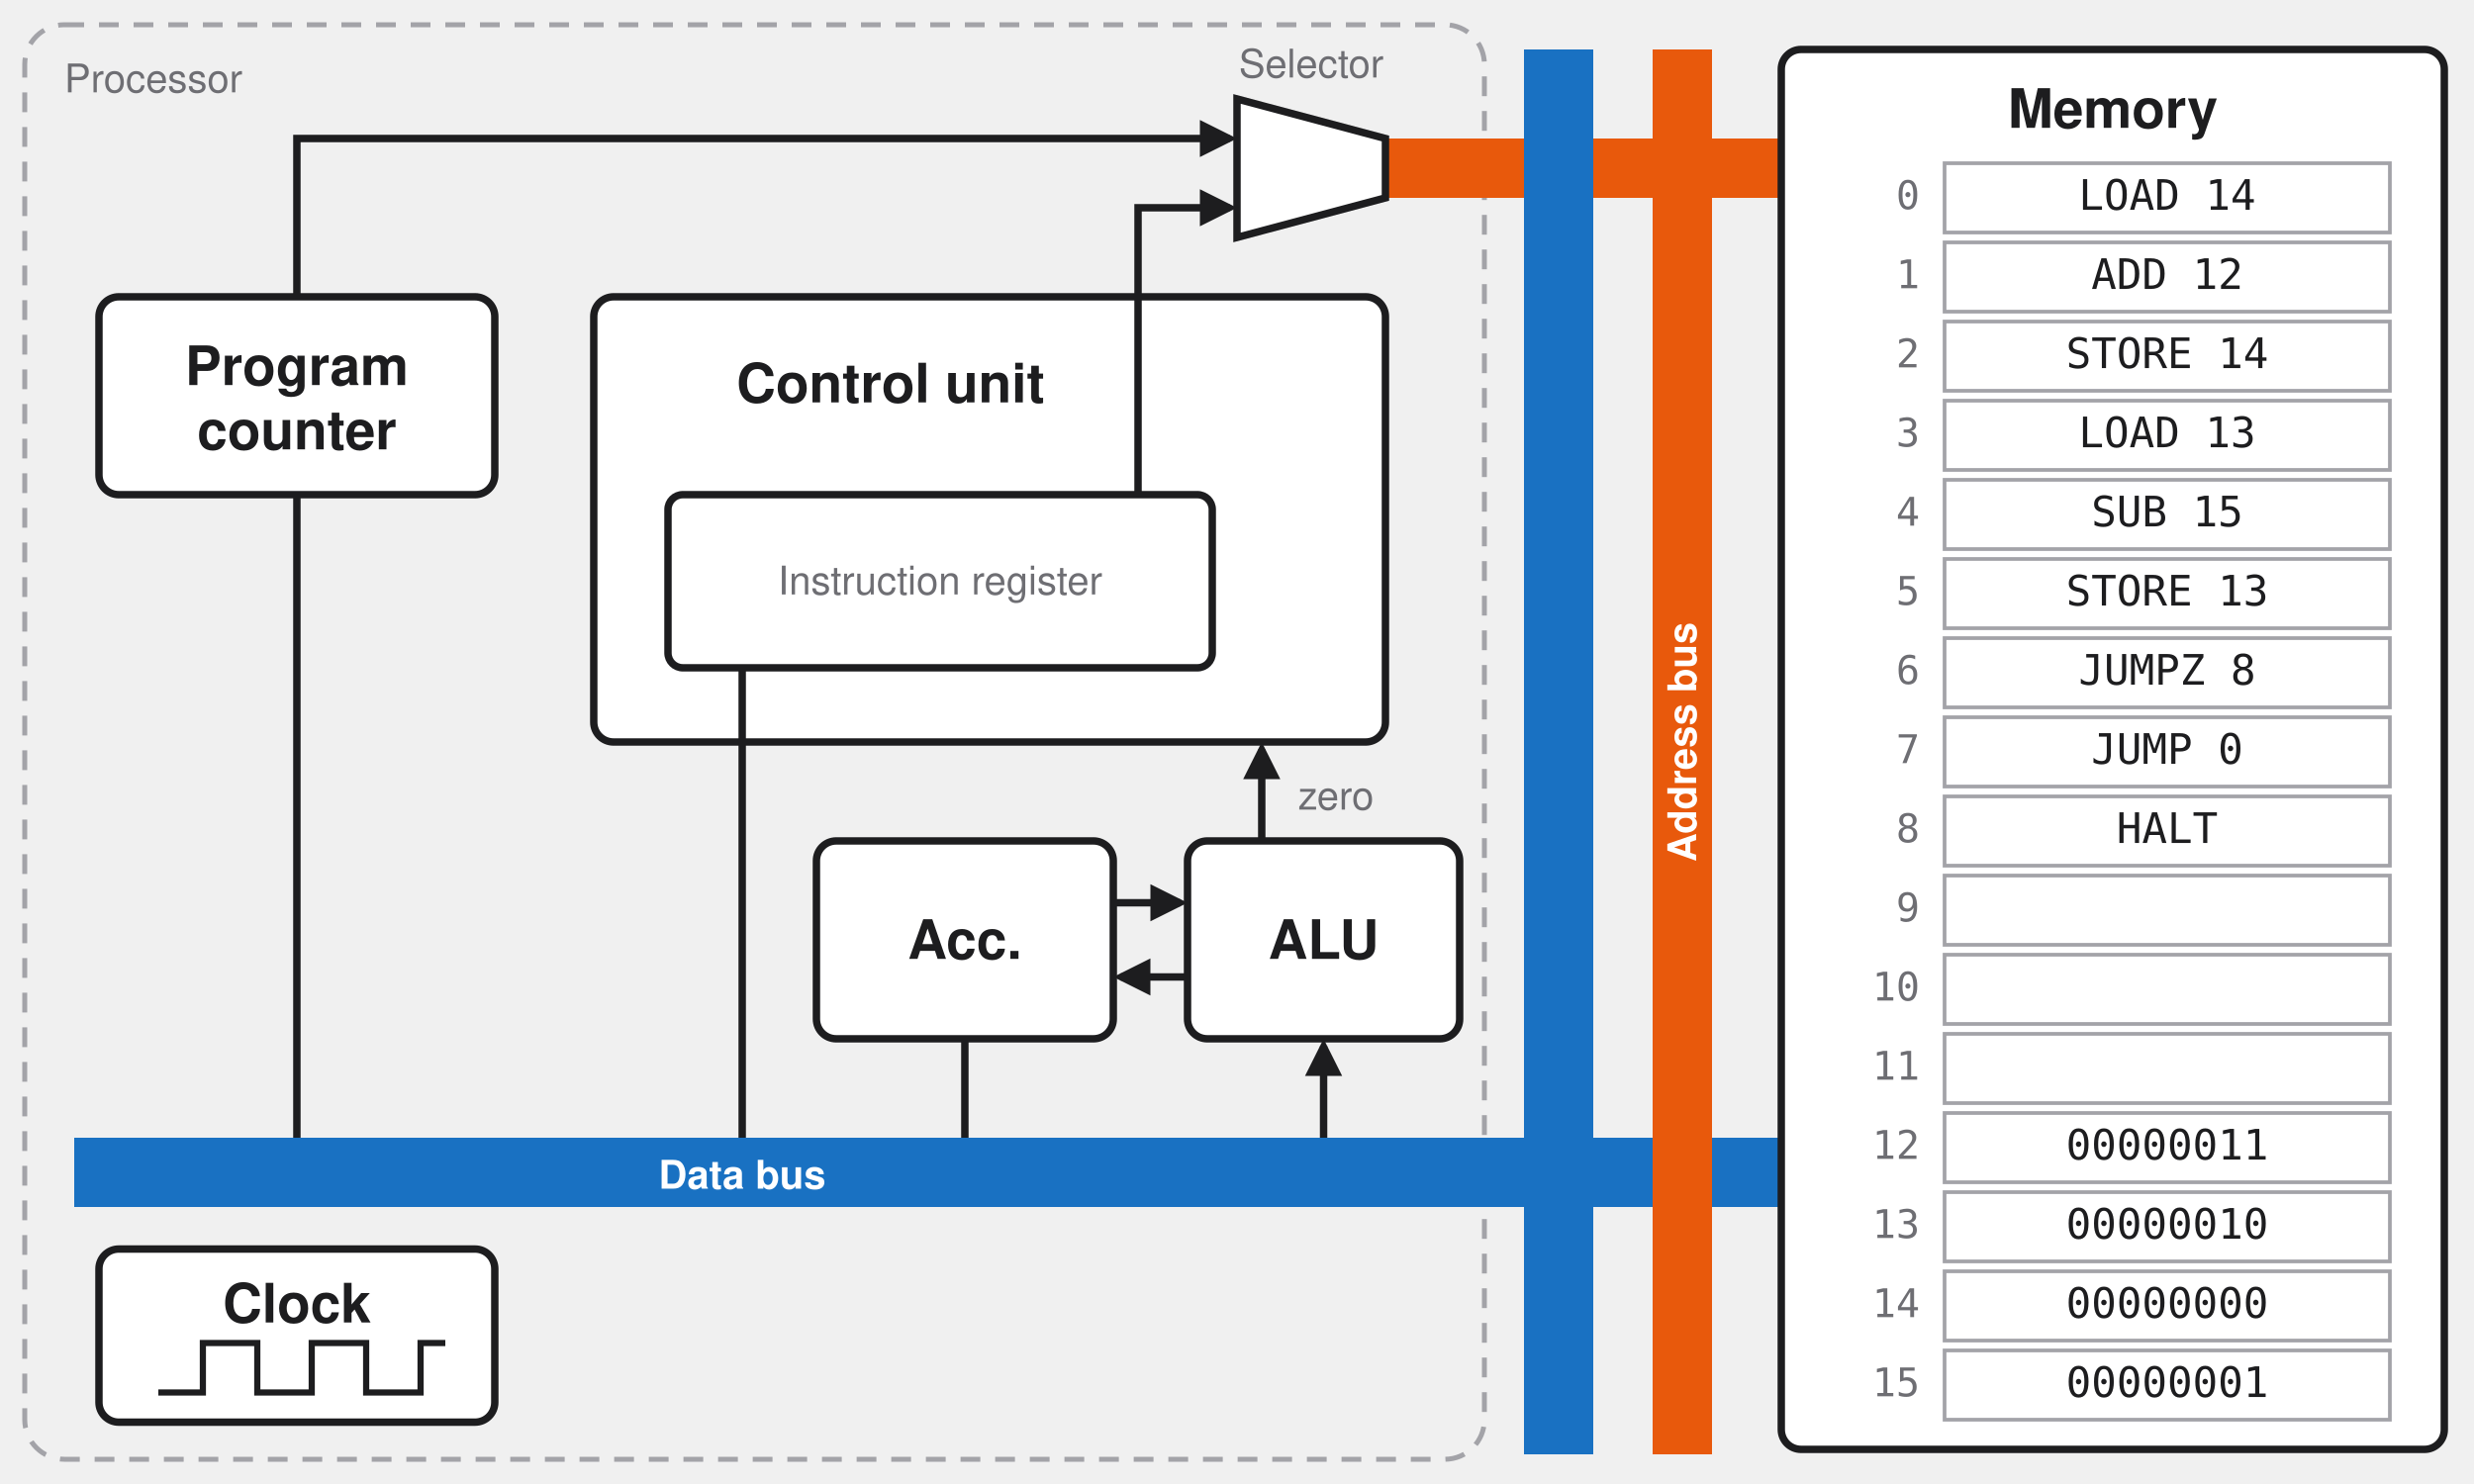
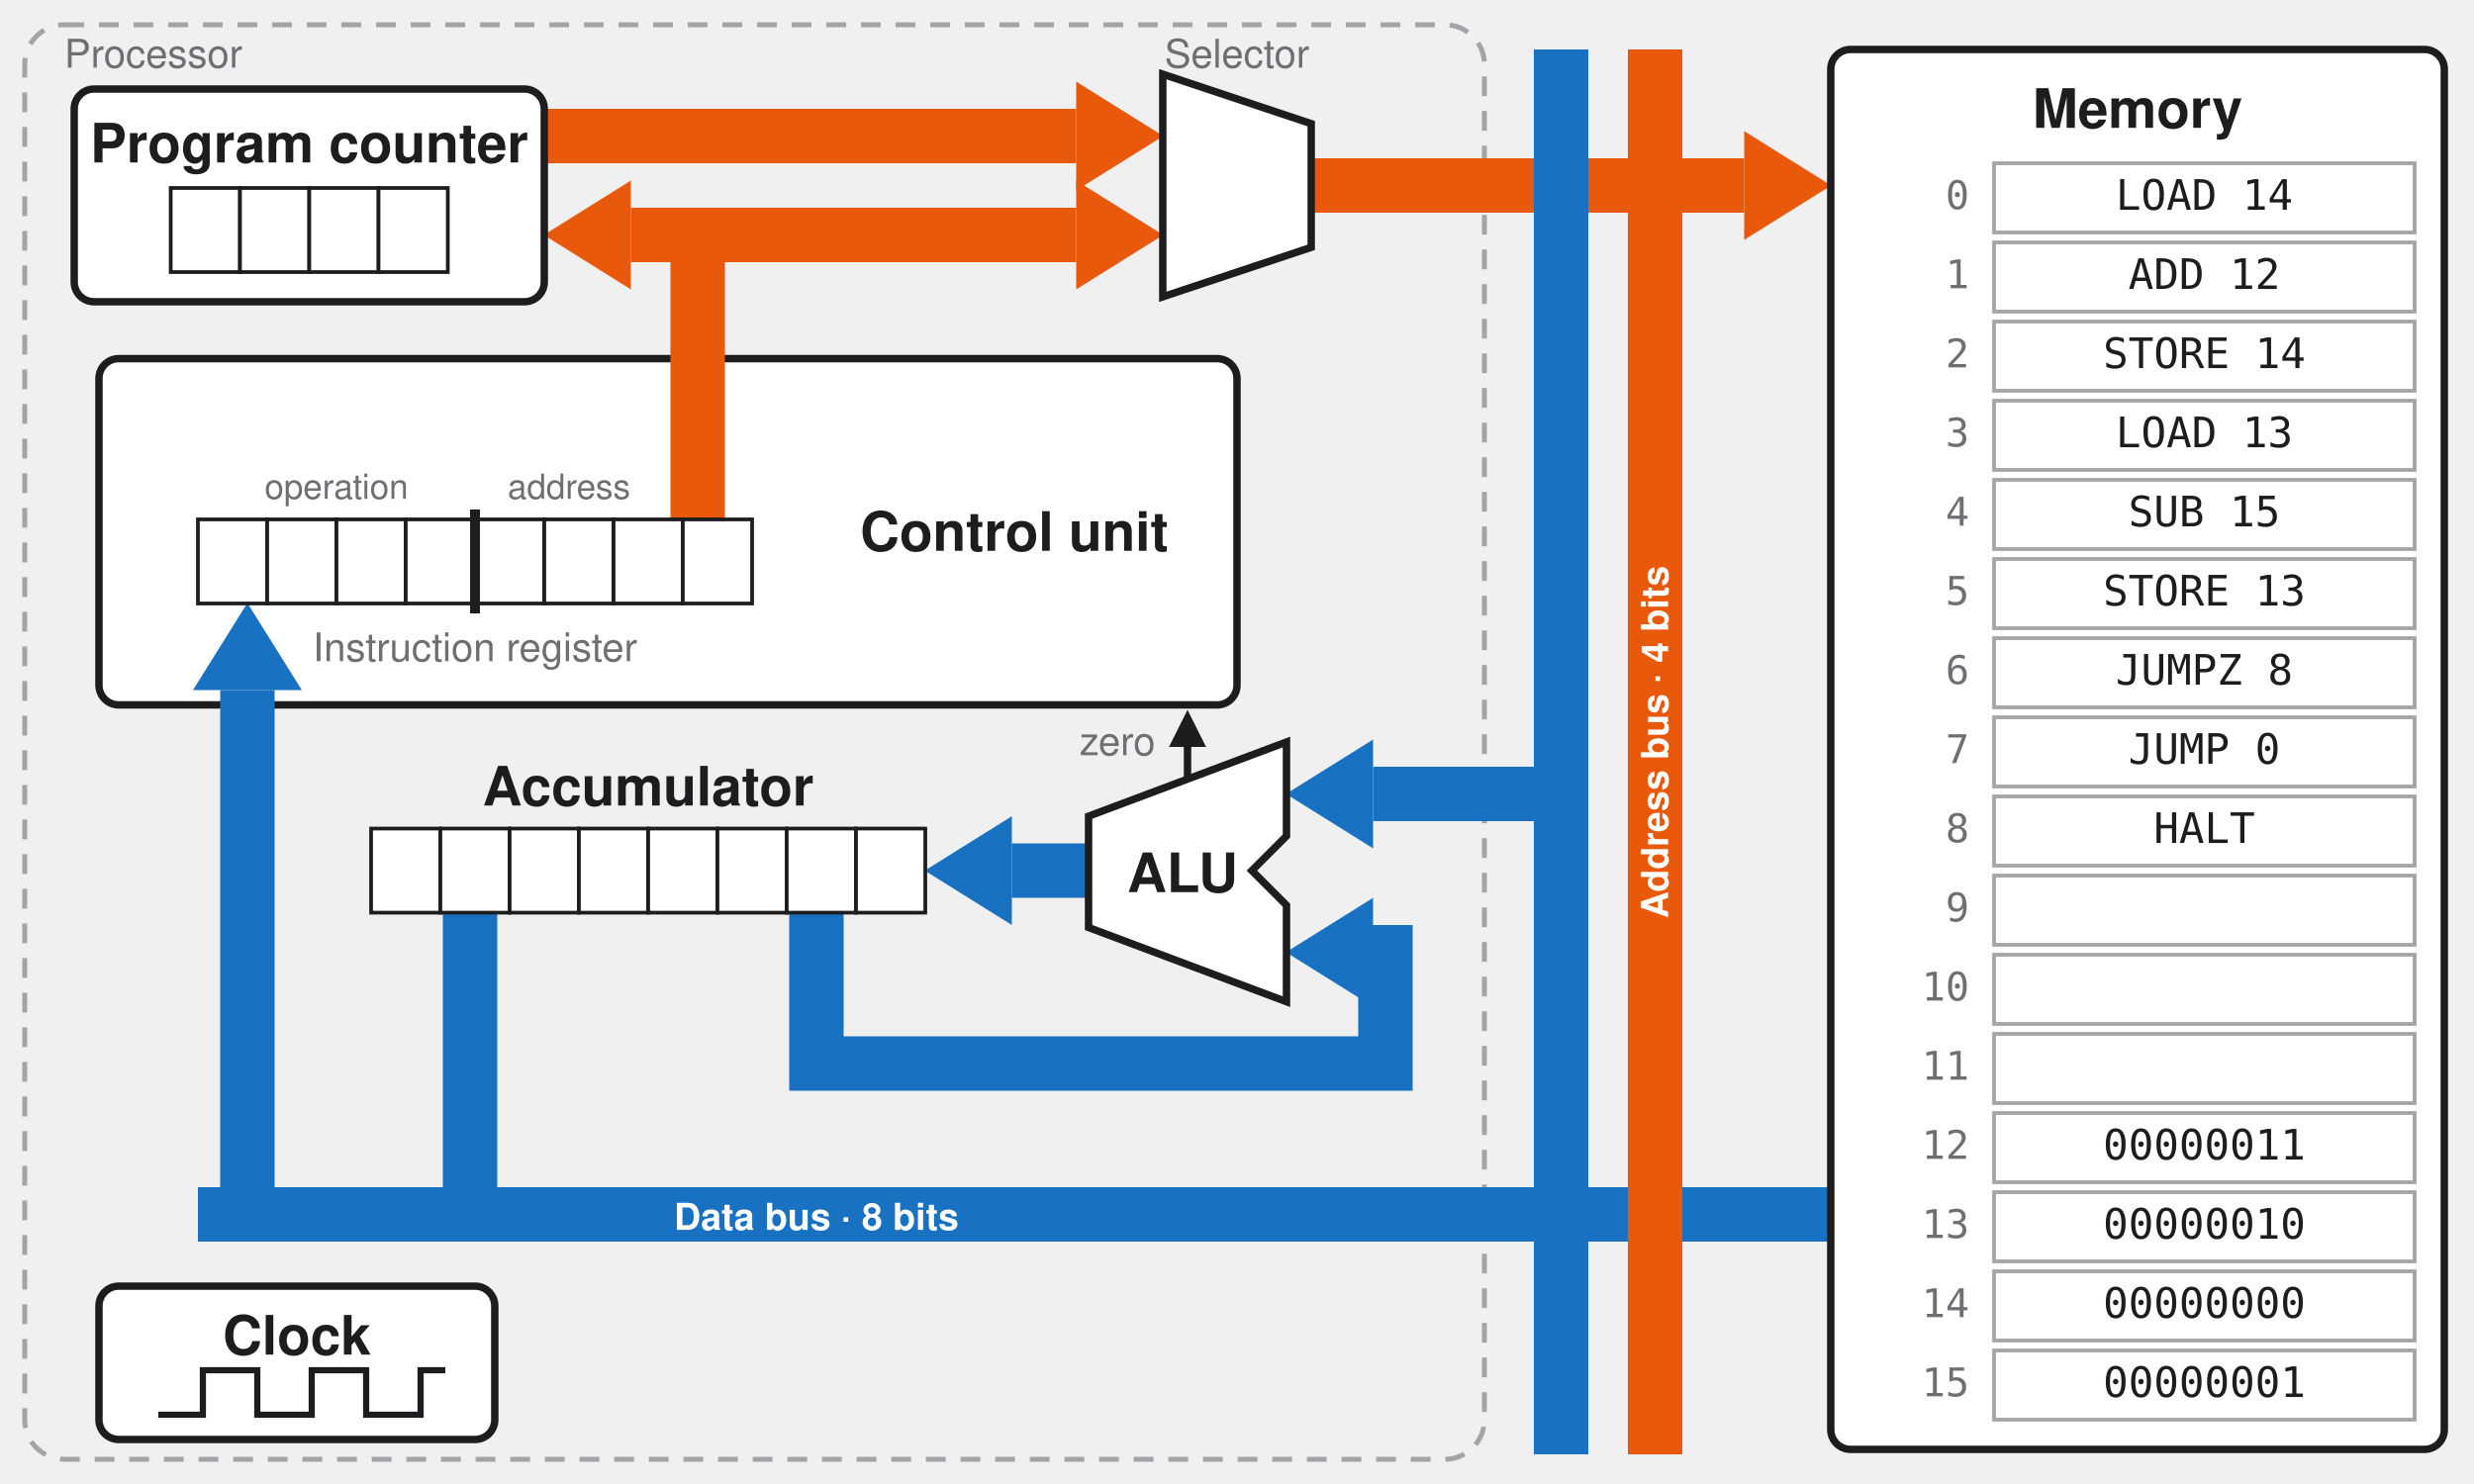
- <svg xmlns="http://www.w3.org/2000/svg" viewBox="0 0 1000 600" role="img" aria-label="The machine: a processor with a clock, a program counter, a control unit, an ALU and an accumulator, connected to a memory of 16 cells by a data bus and an address bus">
+ <svg xmlns="http://www.w3.org/2000/svg" viewBox="0 0 1000 600" role="img" aria-label="The machine: a processor with a program counter, a control unit holding the instruction register, an accumulator, an ALU and a clock, connected to a memory of 16 cells by an 8-bit data bus and a 4-bit address bus">
  <defs>
-     <marker id="arrow" viewBox="0 0 10 10" refX="8" refY="5" markerWidth="5" markerHeight="5" orient="auto-start-reverse">
+     <marker id="data-arrow" viewBox="0 0 8 10" refX="0" refY="5" markerWidth="1.6" markerHeight="2" orient="auto">
+       <path d="M0 0 L8 5 L0 10 z" fill="#1971c2" />
+     </marker>
+     <marker id="address-arrow" viewBox="0 0 8 10" refX="0" refY="5" markerWidth="1.6" markerHeight="2" orient="auto">
+       <path d="M0 0 L8 5 L0 10 z" fill="#e8590c" />
+     </marker>
+     <marker id="wire-arrow" viewBox="0 0 10 10" refX="8" refY="5" markerWidth="5" markerHeight="5" orient="auto">
      <path d="M0 0 L10 5 L0 10 z" fill="#1d1d1f" />
    </marker>
  </defs>
  <style>
    .frame { fill: none; stroke: #a3a3a8; stroke-width: 2; stroke-dasharray: 8 6; }
    .box { fill: #ffffff; stroke: #1d1d1f; stroke-width: 3; }
    .label { font-family: Helvetica, Arial, sans-serif; font-size: 22px; font-weight: bold; fill: #1d1d1f; text-anchor: middle; dominant-baseline: middle; }
    .small { font-family: Helvetica, Arial, sans-serif; font-size: 16px; fill: #6e6e73; text-anchor: middle; dominant-baseline: middle; }
-     .link { fill: none; stroke: #1d1d1f; stroke-width: 3; }
-     .data { fill: #1971c2; }
-     .address { fill: #e8590c; }
-     .bus-label { font-family: Helvetica, Arial, sans-serif; font-size: 16px; font-weight: bold; fill: #ffffff; text-anchor: middle; dominant-baseline: middle; }
+     .tiny { font-family: Helvetica, Arial, sans-serif; font-size: 14px; fill: #6e6e73; text-anchor: middle; dominant-baseline: middle; }
+     .data-path { fill: none; stroke: #1971c2; stroke-width: 22; stroke-linejoin: miter; }
+     .address-path { fill: none; stroke: #e8590c; stroke-width: 22; stroke-linejoin: miter; }
+     .data-bus { fill: #1971c2; }
+     .address-bus { fill: #e8590c; }
+     .wire { fill: none; stroke: #1d1d1f; stroke-width: 3; }
+     .bus-label { font-family: Helvetica, Arial, sans-serif; font-size: 15px; font-weight: bold; fill: #ffffff; text-anchor: middle; dominant-baseline: middle; }
    .cell { fill: #ffffff; stroke: #a3a3a8; stroke-width: 1.5; }
+     .bit { fill: #ffffff; stroke: #1d1d1f; stroke-width: 1.5; }
    .cell-address { font-family: Menlo, Consolas, monospace; font-size: 16px; fill: #6e6e73; text-anchor: end; dominant-baseline: middle; }
    .value { font-family: Menlo, Consolas, monospace; font-size: 17px; fill: #1d1d1f; text-anchor: middle; dominant-baseline: middle; }
  </style>
  <rect class="frame" x="10" y="10" width="590" height="580" rx="16" />
-   <text class="small" x="62" y="32">Processor</text>
-   <rect id="address-bus-selector" class="address" x="560" y="56" width="110" height="24" />
+   <text class="small" x="62" y="22">Processor</text>
+   <g id="control-unit">
+     <rect class="box" x="40" y="145" width="460" height="140" rx="8" />
+     <text class="label" x="410" y="215">Control unit</text>
+   </g>
+   <g id="paths">
+     <path id="path-pc-selector" class="address-path" d="M216 55 H435" marker-end="url(#address-arrow)" />
+     <path id="path-ir-selector" class="address-path" d="M282 214 V95 H435" marker-end="url(#address-arrow)" />
+     <path id="path-ir-pc" class="address-path" d="M293 95 H255" marker-end="url(#address-arrow)" />
+     <path id="path-bus-ir" class="data-path" d="M100 484 V279" marker-end="url(#data-arrow)" />
+     <path id="path-acc-bus" class="data-path" d="M190 365 V484" />
+     <path id="path-alu-acc" class="data-path" d="M444 352 H409" marker-end="url(#data-arrow)" />
+     <path id="path-bus-alu" class="data-path" d="M631 321 H555" marker-end="url(#data-arrow)" />
+     <path id="path-acc-alu" class="data-path" d="M330 365 V430 H560 V385 H555" marker-end="url(#data-arrow)" />
+   </g>
+   <path id="path-selector-address-bus" class="address-path" d="M526 75 H669" />
+   <path id="path-data-bus-memory" class="data-path" d="M631 491 H742" />
  <g id="data-bus">
-     <rect class="data" x="616" y="20" width="28" height="568" />
-     <rect class="data" x="30" y="460" width="614" height="28" />
-     <text class="bus-label" x="300" y="475">Data bus</text>
+     <rect class="data-bus" x="620" y="20" width="22" height="568" />
+     <rect class="data-bus" x="80" y="480" width="562" height="22" />
+     <text class="bus-label" x="330" y="492">Data bus · 8 bits</text>
  </g>
-   <rect id="data-bus-memory" class="data" x="644" y="460" width="76" height="28" />
  <g id="address-bus">
-     <rect class="address" x="668" y="20" width="24" height="568" />
-     <text class="bus-label" x="680" y="300" transform="rotate(-90 680 300)">Address bus</text>
+     <rect class="address-bus" x="658" y="20" width="22" height="568" />
  </g>
-   <rect id="address-bus-memory" class="address" x="692" y="56" width="28" height="24" />
+   <path id="path-address-bus-memory" class="address-path" d="M669 75 H705" marker-end="url(#address-arrow)" />
+   <text class="bus-label" x="669" y="300" transform="rotate(-90 669 300)">Address bus · 4 bits</text>
  <g id="selector">
-     <polygon class="box" points="500,40 560,56 560,80 500,96" />
-     <text class="small" x="530" y="26">Selector</text>
+     <polygon class="box" points="470,30 530,50 530,100 470,120" />
+     <text class="small" x="500" y="22">Selector</text>
  </g>
  <g id="program-counter">
-     <rect class="box" x="40" y="120" width="160" height="80" rx="8" />
-     <text class="label" x="120" y="148">Program</text>
-     <text class="label" x="120" y="174">counter</text>
-   </g>
-   <g id="control-unit">
-     <rect class="box" x="240" y="120" width="320" height="180" rx="8" />
-     <text class="label" x="360" y="155">Control unit</text>
+     <rect class="box" x="30" y="36" width="190" height="86" rx="8" />
+     <text class="label" x="125" y="58">Program counter</text>
+     <rect class="bit" x="69" y="76" width="28" height="34" />
+     <rect class="bit" x="97" y="76" width="28" height="34" />
+     <rect class="bit" x="125" y="76" width="28" height="34" />
+     <rect class="bit" x="153" y="76" width="28" height="34" />
  </g>
  <g id="instruction-register">
-     <rect class="box" x="270" y="200" width="220" height="70" rx="6" />
-     <text class="small" x="380" y="235">Instruction register</text>
+     <rect class="bit" x="80" y="210" width="28" height="34" />
+     <rect class="bit" x="108" y="210" width="28" height="34" />
+     <rect class="bit" x="136" y="210" width="28" height="34" />
+     <rect class="bit" x="164" y="210" width="28" height="34" />
+     <rect class="bit" x="192" y="210" width="28" height="34" />
+     <rect class="bit" x="220" y="210" width="28" height="34" />
+     <rect class="bit" x="248" y="210" width="28" height="34" />
+     <rect class="bit" x="276" y="210" width="28" height="34" />
+     <line x1="192" y1="206" x2="192" y2="248" stroke="#1d1d1f" stroke-width="4" />
  </g>
+   <text class="tiny" x="136" y="197">operation</text>
+   <text class="tiny" x="230" y="197">address</text>
+   <text class="small" x="192" y="262">Instruction register</text>
  <g id="accumulator">
-     <rect class="box" x="330" y="340" width="120" height="80" rx="8" />
-     <text class="label" x="390" y="380">Acc.</text>
+     <rect class="bit" x="150" y="335" width="28" height="34" />
+     <rect class="bit" x="178" y="335" width="28" height="34" />
+     <rect class="bit" x="206" y="335" width="28" height="34" />
+     <rect class="bit" x="234" y="335" width="28" height="34" />
+     <rect class="bit" x="262" y="335" width="28" height="34" />
+     <rect class="bit" x="290" y="335" width="28" height="34" />
+     <rect class="bit" x="318" y="335" width="28" height="34" />
+     <rect class="bit" x="346" y="335" width="28" height="34" />
  </g>
+   <text class="label" x="262" y="318">Accumulator</text>
  <g id="alu">
-     <rect class="box" x="480" y="340" width="110" height="80" rx="8" />
-     <text class="label" x="535" y="380">ALU</text>
+     <polygon class="box" points="520,300 520,338 506,352 520,366 520,405 440,375 440,330" />
+     <text class="label" x="478" y="353">ALU</text>
  </g>
+   <path id="wire-zero" class="wire" d="M480 314 V290" marker-end="url(#wire-arrow)" />
+   <text class="small" x="467" y="300" style="text-anchor: end">zero</text>
  <g id="clock">
-     <rect class="box" x="40" y="505" width="160" height="70" rx="8" />
-     <text class="label" x="120" y="527">Clock</text>
-     <path d="M64 563 H82 V543 H104 V563 H126 V543 H148 V563 H170 V543 H180" fill="none" stroke="#1d1d1f" stroke-width="2.5" />
+     <rect class="box" x="40" y="520" width="160" height="62" rx="8" />
+     <text class="label" x="120" y="540">Clock</text>
+     <path d="M64 572 H82 V554 H104 V572 H126 V554 H148 V572 H170 V554 H180" fill="none" stroke="#1d1d1f" stroke-width="2.5" />
  </g>
-   <path id="link-pc-selector" class="link" d="M120 120 V56 H497" marker-end="url(#arrow)" />
-   <path id="link-ir-selector" class="link" d="M460 200 V84 H497" marker-end="url(#arrow)" />
-   <path id="link-pc-bus" class="link" d="M120 200 V460" />
-   <path id="link-ir-bus" class="link" d="M300 270 V460" />
-   <path id="link-acc-bus" class="link" d="M390 420 V460" />
-   <path id="link-bus-alu" class="link" d="M535 460 V423" marker-end="url(#arrow)" />
-   <path id="link-acc-alu" class="link" d="M450 365 H477" marker-end="url(#arrow)" />
-   <path id="link-alu-acc" class="link" d="M480 395 H453" marker-end="url(#arrow)" />
-   <path id="link-alu-zero" class="link" d="M510 340 V303" marker-end="url(#arrow)" />
-   <text class="small" x="540" y="322">zero</text>
  <g id="memory">
-     <rect class="box" x="720" y="20" width="268" height="566" rx="8" />
-     <text class="label" x="854" y="44">Memory</text>
+     <rect class="box" x="740" y="20" width="248" height="566" rx="8" />
+     <text class="label" x="864" y="44">Memory</text>
  </g>
  <g id="cells">
    <g id="cell-0">
-       <text class="cell-address" x="776" y="80">0</text>
-       <rect class="cell" x="786" y="66" width="180" height="28" />
-       <text class="value" x="876" y="80">LOAD 14</text>
+       <text class="cell-address" x="796" y="80">0</text>
+       <rect class="cell" x="806" y="66" width="170" height="28" />
+       <text class="value" x="891" y="80">LOAD 14</text>
    </g>
    <g id="cell-1">
-       <text class="cell-address" x="776" y="112">1</text>
-       <rect class="cell" x="786" y="98" width="180" height="28" />
-       <text class="value" x="876" y="112">ADD 12</text>
+       <text class="cell-address" x="796" y="112">1</text>
+       <rect class="cell" x="806" y="98" width="170" height="28" />
+       <text class="value" x="891" y="112">ADD 12</text>
    </g>
    <g id="cell-2">
-       <text class="cell-address" x="776" y="144">2</text>
-       <rect class="cell" x="786" y="130" width="180" height="28" />
-       <text class="value" x="876" y="144">STORE 14</text>
+       <text class="cell-address" x="796" y="144">2</text>
+       <rect class="cell" x="806" y="130" width="170" height="28" />
+       <text class="value" x="891" y="144">STORE 14</text>
    </g>
    <g id="cell-3">
-       <text class="cell-address" x="776" y="176">3</text>
-       <rect class="cell" x="786" y="162" width="180" height="28" />
-       <text class="value" x="876" y="176">LOAD 13</text>
+       <text class="cell-address" x="796" y="176">3</text>
+       <rect class="cell" x="806" y="162" width="170" height="28" />
+       <text class="value" x="891" y="176">LOAD 13</text>
    </g>
    <g id="cell-4">
-       <text class="cell-address" x="776" y="208">4</text>
-       <rect class="cell" x="786" y="194" width="180" height="28" />
-       <text class="value" x="876" y="208">SUB 15</text>
+       <text class="cell-address" x="796" y="208">4</text>
+       <rect class="cell" x="806" y="194" width="170" height="28" />
+       <text class="value" x="891" y="208">SUB 15</text>
    </g>
    <g id="cell-5">
-       <text class="cell-address" x="776" y="240">5</text>
-       <rect class="cell" x="786" y="226" width="180" height="28" />
-       <text class="value" x="876" y="240">STORE 13</text>
+       <text class="cell-address" x="796" y="240">5</text>
+       <rect class="cell" x="806" y="226" width="170" height="28" />
+       <text class="value" x="891" y="240">STORE 13</text>
    </g>
    <g id="cell-6">
-       <text class="cell-address" x="776" y="272">6</text>
-       <rect class="cell" x="786" y="258" width="180" height="28" />
-       <text class="value" x="876" y="272">JUMPZ 8</text>
+       <text class="cell-address" x="796" y="272">6</text>
+       <rect class="cell" x="806" y="258" width="170" height="28" />
+       <text class="value" x="891" y="272">JUMPZ 8</text>
    </g>
    <g id="cell-7">
-       <text class="cell-address" x="776" y="304">7</text>
-       <rect class="cell" x="786" y="290" width="180" height="28" />
-       <text class="value" x="876" y="304">JUMP 0</text>
+       <text class="cell-address" x="796" y="304">7</text>
+       <rect class="cell" x="806" y="290" width="170" height="28" />
+       <text class="value" x="891" y="304">JUMP 0</text>
    </g>
    <g id="cell-8">
-       <text class="cell-address" x="776" y="336">8</text>
-       <rect class="cell" x="786" y="322" width="180" height="28" />
-       <text class="value" x="876" y="336">HALT</text>
+       <text class="cell-address" x="796" y="336">8</text>
+       <rect class="cell" x="806" y="322" width="170" height="28" />
+       <text class="value" x="891" y="336">HALT</text>
    </g>
    <g id="cell-9">
-       <text class="cell-address" x="776" y="368">9</text>
-       <rect class="cell" x="786" y="354" width="180" height="28" />
+       <text class="cell-address" x="796" y="368">9</text>
+       <rect class="cell" x="806" y="354" width="170" height="28" />
    </g>
    <g id="cell-10">
-       <text class="cell-address" x="776" y="400">10</text>
-       <rect class="cell" x="786" y="386" width="180" height="28" />
+       <text class="cell-address" x="796" y="400">10</text>
+       <rect class="cell" x="806" y="386" width="170" height="28" />
    </g>
    <g id="cell-11">
-       <text class="cell-address" x="776" y="432">11</text>
-       <rect class="cell" x="786" y="418" width="180" height="28" />
+       <text class="cell-address" x="796" y="432">11</text>
+       <rect class="cell" x="806" y="418" width="170" height="28" />
    </g>
    <g id="cell-12">
-       <text class="cell-address" x="776" y="464">12</text>
-       <rect class="cell" x="786" y="450" width="180" height="28" />
-       <text class="value" x="876" y="464">00000011</text>
+       <text class="cell-address" x="796" y="464">12</text>
+       <rect class="cell" x="806" y="450" width="170" height="28" />
+       <text class="value" x="891" y="464">00000011</text>
    </g>
    <g id="cell-13">
-       <text class="cell-address" x="776" y="496">13</text>
-       <rect class="cell" x="786" y="482" width="180" height="28" />
-       <text class="value" x="876" y="496">00000010</text>
+       <text class="cell-address" x="796" y="496">13</text>
+       <rect class="cell" x="806" y="482" width="170" height="28" />
+       <text class="value" x="891" y="496">00000010</text>
    </g>
    <g id="cell-14">
-       <text class="cell-address" x="776" y="528">14</text>
-       <rect class="cell" x="786" y="514" width="180" height="28" />
-       <text class="value" x="876" y="528">00000000</text>
+       <text class="cell-address" x="796" y="528">14</text>
+       <rect class="cell" x="806" y="514" width="170" height="28" />
+       <text class="value" x="891" y="528">00000000</text>
    </g>
    <g id="cell-15">
-       <text class="cell-address" x="776" y="560">15</text>
-       <rect class="cell" x="786" y="546" width="180" height="28" />
-       <text class="value" x="876" y="560">00000001</text>
+       <text class="cell-address" x="796" y="560">15</text>
+       <rect class="cell" x="806" y="546" width="170" height="28" />
+       <text class="value" x="891" y="560">00000001</text>
    </g>
  </g>
</svg>
